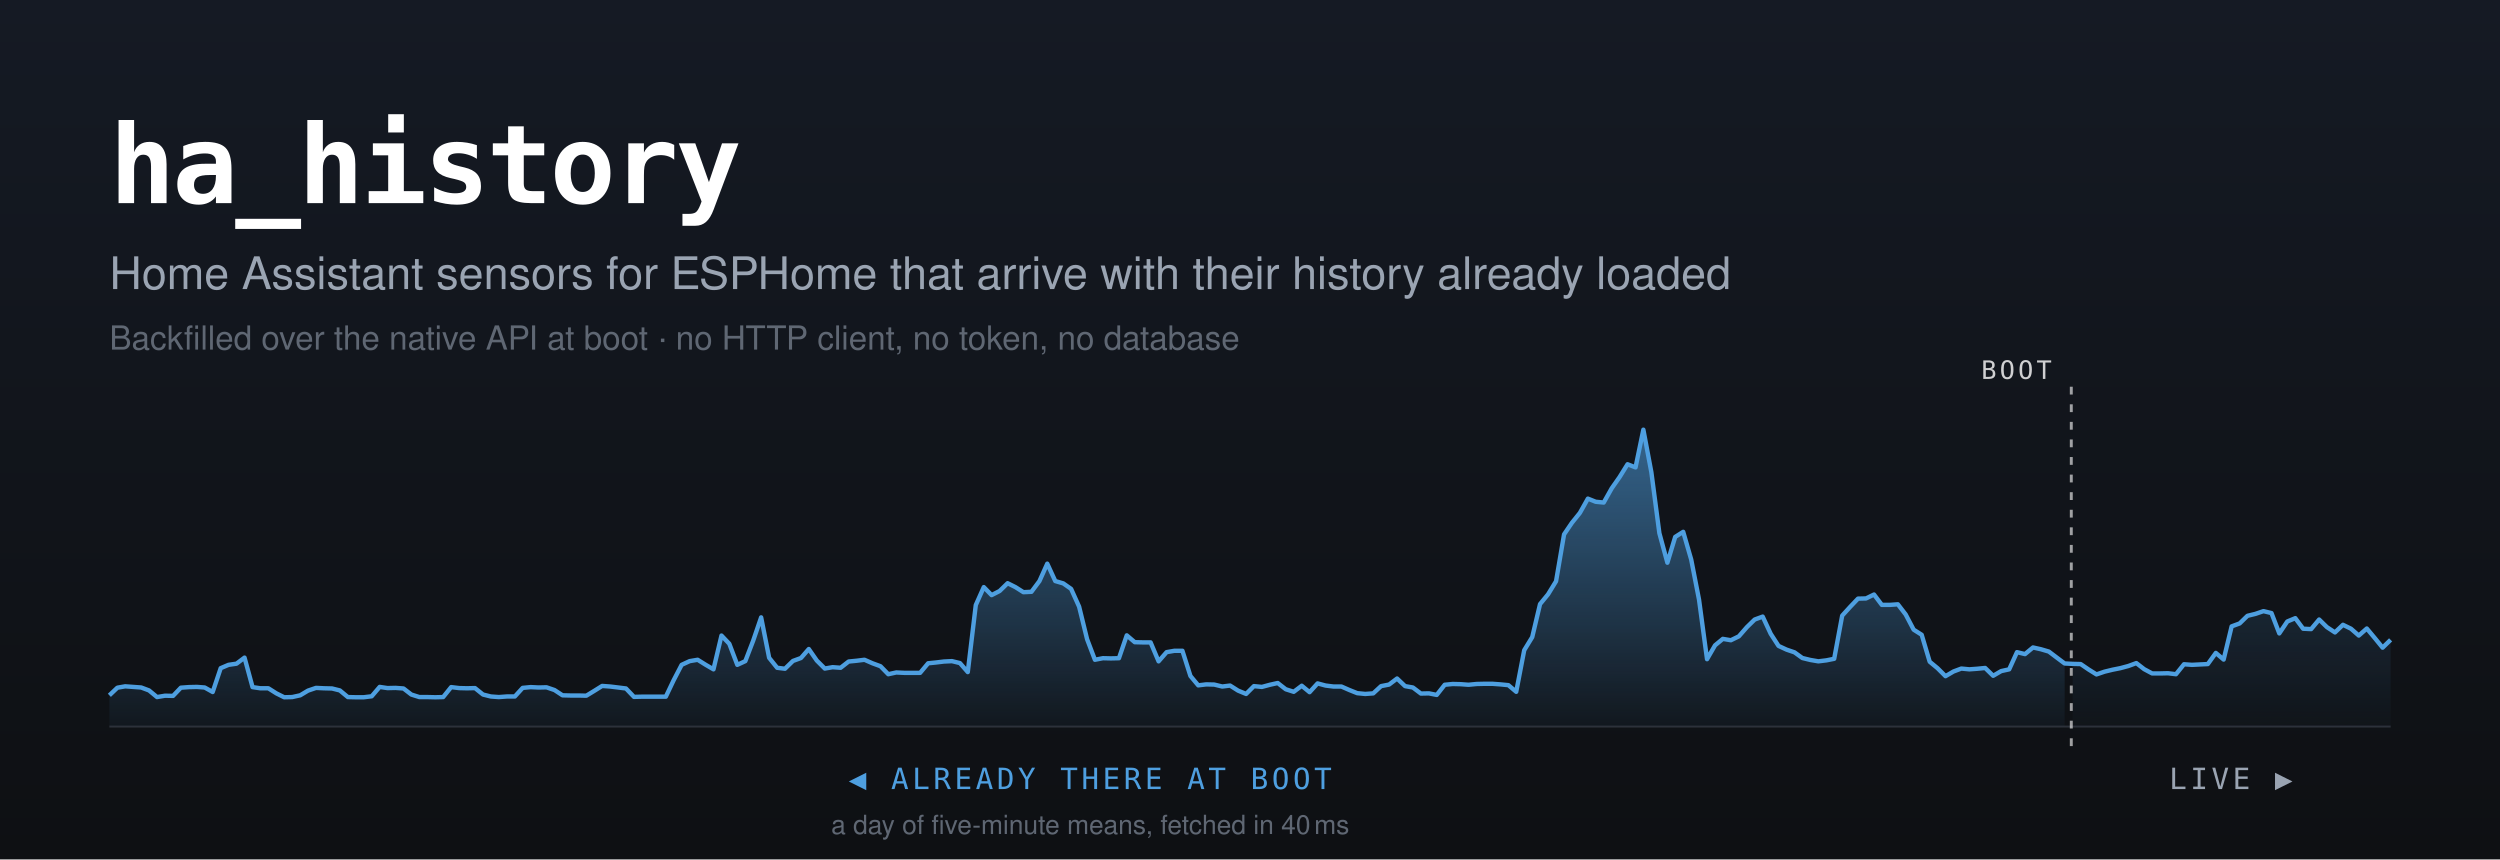
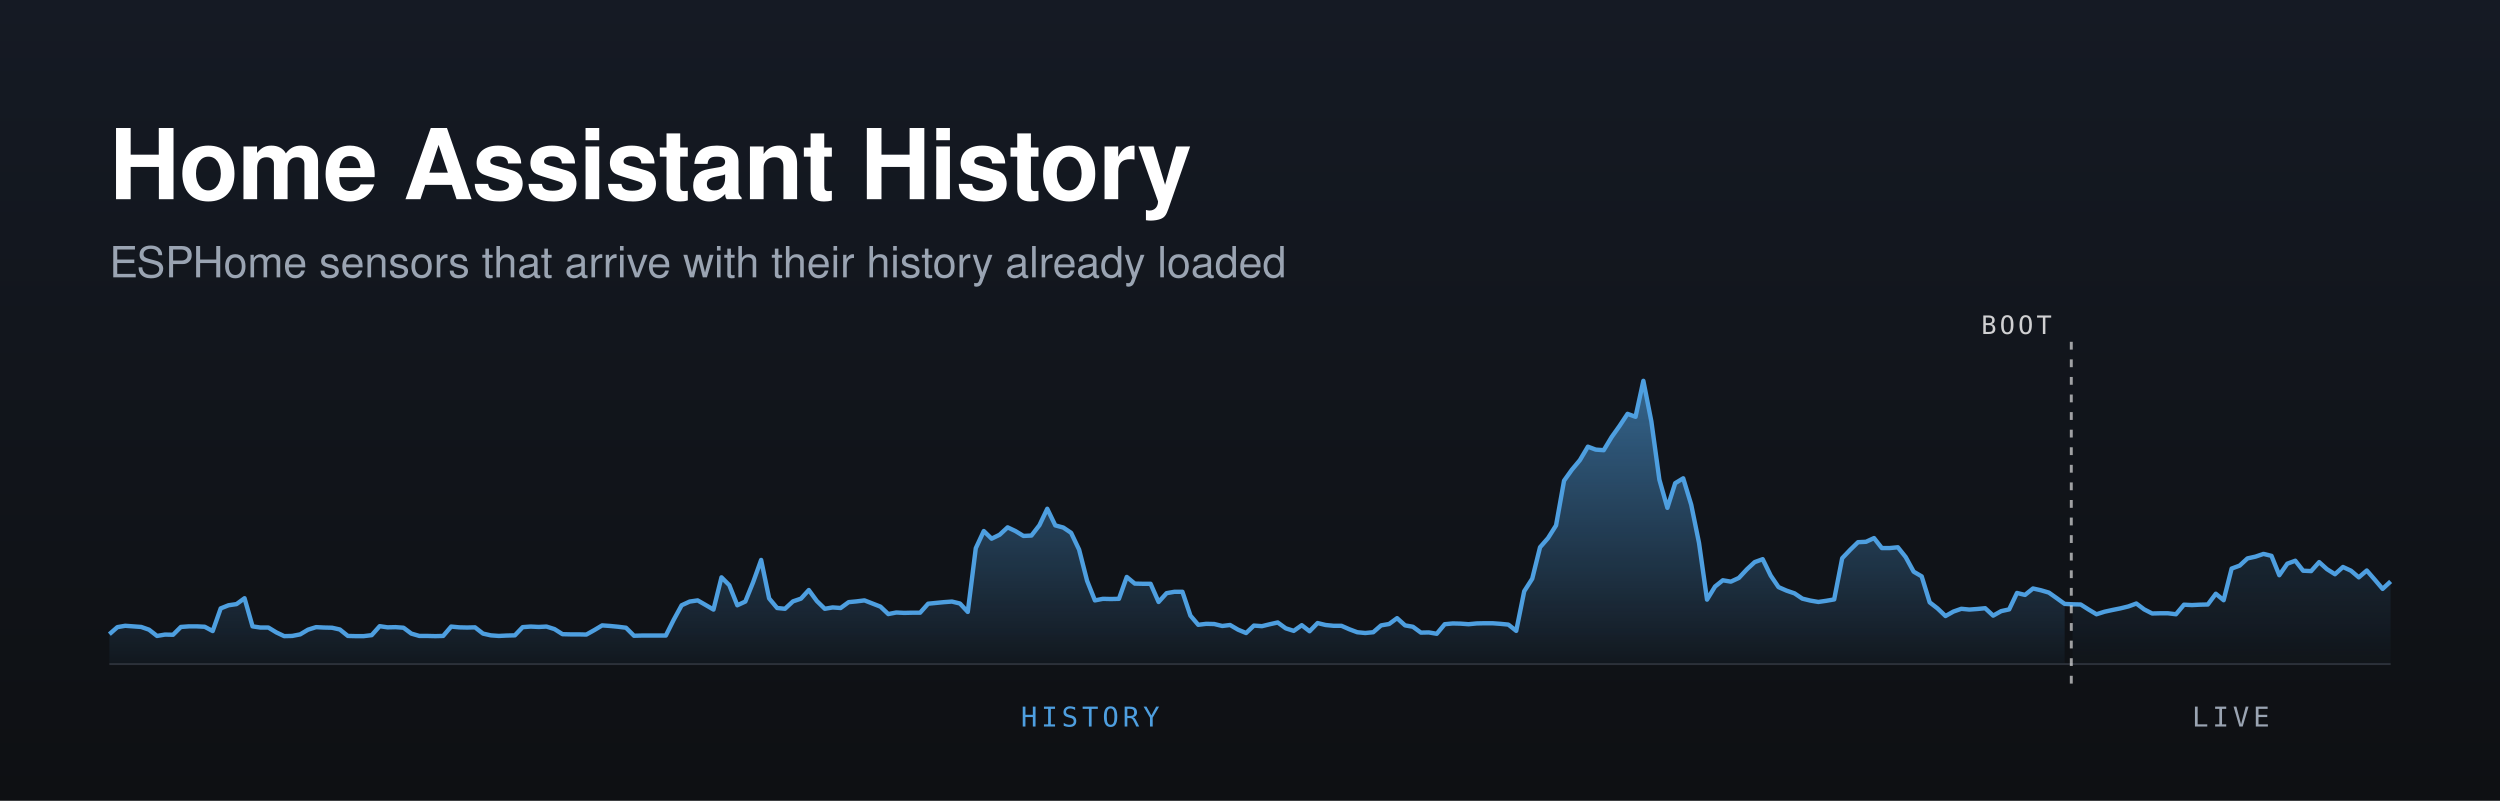
- <svg xmlns="http://www.w3.org/2000/svg" width="1280" height="440" viewBox="0 0 1280 440">
+ <svg xmlns="http://www.w3.org/2000/svg" width="1280" height="410" viewBox="0 0 1280 410">
  <defs>
    <linearGradient id="bg" x1="0" y1="0" x2="0" y2="1">
      <stop offset="0" stop-color="#151a24" />
      <stop offset="1" stop-color="#0E1013" />
    </linearGradient>
    <linearGradient id="hist" x1="0" y1="0" x2="0" y2="1">
      <stop offset="0" stop-color="#4E9FE0" stop-opacity="0.58" />
      <stop offset="1" stop-color="#4E9FE0" stop-opacity="0.04" />
    </linearGradient>
    <linearGradient id="live" x1="0" y1="0" x2="0" y2="1">
      <stop offset="0" stop-color="#4E9FE0" stop-opacity="0.13" />
      <stop offset="1" stop-color="#4E9FE0" stop-opacity="0.02" />
    </linearGradient>
  </defs>
-   <rect width="1280" height="440" fill="url(#bg)" />
-   <text x="56" y="104" font-family="Menlo, DejaVu Sans Mono, monospace" font-size="56" font-weight="700" fill="#FFFFFF" letter-spacing="-1.5">ha_history</text>
-   <text x="56" y="148" font-family="Helvetica Neue, Helvetica, Arial, sans-serif" font-size="23" fill="#9AA4B2">
-     Home Assistant sensors for ESPHome that arrive with their history already loaded
+   <rect width="1280" height="410" fill="url(#bg)" />
+   <text x="56" y="102" font-family="Helvetica Neue, Helvetica, Arial, sans-serif" font-size="50" font-weight="600" fill="#FFFFFF" letter-spacing="-0.5">Home Assistant History</text>
+   <text x="56" y="142" font-family="Helvetica Neue, Helvetica, Arial, sans-serif" font-size="22" fill="#9AA4B2">
+     ESPHome sensors that arrive with their history already loaded
  </text>
-   <text x="56" y="179" font-family="Helvetica Neue, Helvetica, Arial, sans-serif" font-size="17" fill="#5F6773">
-     Backfilled over the native API at boot · no HTTP client, no token, no database
-   </text>
-   <path d="M56.0,372 L56.0,356.0 L60.1,352.1 L64.1,351.4 L68.2,351.7 L72.3,352.0 L76.3,353.5 L80.4,356.9 L84.5,356.2 L88.6,356.3 L92.6,352.1 L96.7,351.8 L100.8,351.7 L104.8,352.0 L108.9,354.3 L113.0,342.1 L117.0,340.4 L121.1,339.8 L125.2,336.7 L129.3,351.8 L133.3,352.4 L137.4,352.4 L141.5,355.0 L145.5,357.0 L149.6,356.9 L153.7,356.0 L157.7,353.6 L161.8,352.2 L165.9,352.4 L170.0,352.5 L174.0,353.5 L178.1,356.9 L182.2,357.0 L186.2,357.0 L190.3,356.5 L194.4,351.7 L198.4,352.3 L202.5,352.2 L206.6,352.5 L210.6,355.6 L214.7,356.9 L218.8,356.9 L222.9,357.0 L226.9,356.9 L231.0,351.8 L235.1,352.3 L239.1,352.4 L243.2,352.3 L247.3,355.6 L251.3,356.6 L255.4,356.9 L259.5,356.6 L263.6,356.6 L267.6,352.2 L271.7,351.8 L275.8,352.0 L279.8,351.9 L283.9,353.3 L288.0,356.0 L292.0,356.1 L296.1,356.1 L300.2,356.2 L304.3,353.7 L308.3,351.2 L312.4,351.5 L316.5,352.0 L320.5,352.5 L324.6,356.8 L328.7,356.7 L332.7,356.7 L336.8,356.7 L340.9,356.7 L344.9,348.3 L349.0,340.4 L353.1,338.5 L357.2,337.8 L361.2,340.3 L365.3,342.7 L369.4,325.4 L373.4,329.6 L377.5,340.4 L381.6,338.5 L385.6,328.1 L389.7,316.1 L393.8,336.8 L397.9,341.9 L401.9,342.4 L406.0,338.4 L410.1,336.9 L414.1,332.3 L418.2,338.2 L422.3,342.3 L426.3,341.6 L430.4,341.9 L434.5,338.7 L438.6,338.3 L442.6,337.8 L446.7,339.6 L450.8,341.1 L454.8,345.2 L458.9,344.3 L463.0,344.5 L467.0,344.5 L471.1,344.5 L475.2,339.6 L479.2,339.2 L483.3,338.7 L487.4,338.5 L491.5,339.5 L495.5,344.1 L499.6,309.8 L503.7,300.6 L507.7,304.7 L511.8,302.6 L515.9,298.6 L519.9,300.6 L524.0,303.2 L528.1,303.0 L532.2,297.5 L536.2,288.6 L540.3,297.5 L544.4,298.7 L548.4,301.5 L552.5,310.6 L556.6,327.3 L560.6,337.8 L564.7,337.0 L568.8,337.1 L572.9,337.0 L576.9,325.3 L581.0,328.8 L585.1,328.9 L589.1,328.9 L593.2,338.6 L597.3,333.9 L601.3,333.2 L605.4,333.2 L609.5,346.1 L613.5,350.9 L617.6,350.4 L621.7,350.5 L625.8,351.5 L629.8,351.0 L633.9,353.6 L638.0,355.3 L642.0,351.3 L646.1,351.7 L650.2,350.6 L654.2,349.7 L658.3,352.9 L662.4,354.2 L666.5,351.1 L670.5,354.4 L674.6,349.9 L678.7,351.0 L682.7,351.5 L686.8,351.5 L690.9,353.3 L694.9,354.9 L699.0,355.3 L703.1,355.0 L707.1,351.3 L711.2,350.5 L715.3,347.4 L719.4,351.3 L723.4,352.0 L727.5,355.1 L731.6,355.0 L735.6,355.8 L739.7,350.6 L743.8,350.2 L747.8,350.3 L751.9,350.6 L756.0,350.2 L760.1,350.1 L764.1,350.1 L768.2,350.4 L772.3,350.8 L776.3,354.2 L780.4,332.9 L784.5,326.2 L788.5,309.3 L792.6,304.3 L796.7,297.6 L800.8,273.6 L804.8,267.7 L808.9,262.6 L813.0,255.3 L817.0,256.9 L821.1,257.3 L825.2,250.0 L829.2,244.3 L833.3,237.7 L837.4,239.3 L841.4,220.0 L845.5,241.8 L849.6,273.0 L853.7,288.1 L857.7,274.9 L861.8,272.3 L865.9,286.5 L869.9,307.0 L874.0,337.5 L878.1,330.4 L882.1,327.1 L886.2,327.8 L890.3,325.8 L894.4,321.1 L898.4,317.2 L902.5,315.7 L906.6,324.5 L910.6,330.7 L914.7,332.6 L918.8,334.0 L922.8,336.9 L926.9,337.9 L931.0,338.6 L935.1,338.1 L939.1,337.3 L943.2,315.2 L947.3,310.7 L951.3,306.5 L955.4,306.4 L959.5,304.4 L963.5,309.7 L967.6,309.7 L971.7,309.4 L975.7,314.6 L979.8,322.4 L983.9,325.0 L988.0,338.8 L992.0,342.1 L996.1,346.2 L1000.2,343.8 L1004.2,342.3 L1008.3,342.7 L1012.4,342.4 L1016.4,342.0 L1020.5,346.0 L1024.6,343.6 L1028.7,342.7 L1032.7,333.9 L1036.8,334.9 L1040.9,331.5 L1044.9,332.4 L1049.0,333.6 L1053.1,336.7 L1057.1,339.7 L1057.1,372 Z" fill="url(#hist)" />
-   <path d="M1061.2,372 L1061.2,339.9 L1065.3,340.0 L1069.4,342.8 L1073.4,345.3 L1077.5,343.9 L1081.6,342.9 L1085.6,342.1 L1089.7,341.0 L1093.8,339.5 L1097.8,342.6 L1101.9,344.8 L1106.0,344.8 L1110.0,344.7 L1114.1,345.2 L1118.2,340.1 L1122.3,340.4 L1126.3,340.2 L1130.4,340.0 L1134.5,334.3 L1138.5,337.7 L1142.6,320.7 L1146.7,319.2 L1150.7,315.3 L1154.8,314.3 L1158.9,312.9 L1163.0,313.9 L1167.0,324.3 L1171.1,318.2 L1175.2,316.5 L1179.2,321.9 L1183.3,322.1 L1187.4,317.2 L1191.4,321.1 L1195.5,323.8 L1199.6,319.9 L1203.7,321.9 L1207.7,325.4 L1211.8,321.8 L1215.9,326.7 L1219.9,331.6 L1224.0,327.6 L1224.0,372 Z" fill="url(#live)" />
-   <polyline points="56.0,356.0 60.1,352.1 64.1,351.4 68.2,351.7 72.3,352.0 76.3,353.5 80.4,356.9 84.5,356.2 88.6,356.3 92.6,352.1 96.7,351.8 100.8,351.7 104.8,352.0 108.9,354.3 113.0,342.1 117.0,340.4 121.1,339.8 125.2,336.7 129.3,351.8 133.3,352.4 137.4,352.4 141.5,355.0 145.5,357.0 149.6,356.9 153.7,356.0 157.7,353.6 161.8,352.2 165.9,352.4 170.0,352.5 174.0,353.5 178.1,356.9 182.2,357.0 186.2,357.0 190.3,356.5 194.4,351.7 198.4,352.3 202.5,352.2 206.6,352.5 210.6,355.6 214.7,356.9 218.8,356.9 222.9,357.0 226.9,356.9 231.0,351.8 235.1,352.3 239.1,352.4 243.2,352.3 247.3,355.6 251.3,356.6 255.4,356.9 259.5,356.6 263.6,356.6 267.6,352.2 271.7,351.8 275.8,352.0 279.8,351.9 283.9,353.3 288.0,356.0 292.0,356.1 296.1,356.1 300.2,356.2 304.3,353.7 308.3,351.2 312.4,351.5 316.5,352.0 320.5,352.5 324.6,356.8 328.7,356.7 332.7,356.7 336.8,356.7 340.9,356.7 344.9,348.3 349.0,340.4 353.1,338.5 357.2,337.8 361.2,340.3 365.3,342.7 369.4,325.4 373.4,329.6 377.5,340.4 381.6,338.5 385.6,328.1 389.7,316.1 393.8,336.8 397.9,341.9 401.9,342.4 406.0,338.4 410.1,336.9 414.1,332.3 418.2,338.2 422.3,342.3 426.3,341.6 430.4,341.9 434.5,338.7 438.6,338.3 442.6,337.8 446.7,339.6 450.8,341.1 454.8,345.2 458.9,344.3 463.0,344.5 467.0,344.5 471.1,344.5 475.2,339.6 479.2,339.2 483.3,338.7 487.4,338.5 491.5,339.5 495.5,344.1 499.6,309.8 503.7,300.6 507.7,304.7 511.8,302.6 515.9,298.6 519.9,300.6 524.0,303.2 528.1,303.0 532.2,297.5 536.2,288.6 540.3,297.5 544.4,298.7 548.4,301.5 552.5,310.6 556.6,327.3 560.6,337.8 564.7,337.0 568.8,337.1 572.9,337.0 576.9,325.3 581.0,328.8 585.1,328.9 589.1,328.9 593.2,338.6 597.3,333.9 601.3,333.2 605.4,333.2 609.5,346.1 613.5,350.9 617.6,350.4 621.7,350.5 625.8,351.5 629.8,351.0 633.9,353.6 638.0,355.3 642.0,351.3 646.1,351.7 650.2,350.6 654.2,349.7 658.3,352.9 662.4,354.2 666.5,351.1 670.5,354.4 674.6,349.9 678.7,351.0 682.7,351.5 686.8,351.5 690.9,353.3 694.9,354.9 699.0,355.3 703.1,355.0 707.1,351.3 711.2,350.5 715.3,347.4 719.4,351.3 723.4,352.0 727.5,355.1 731.6,355.0 735.6,355.8 739.7,350.6 743.8,350.2 747.8,350.3 751.9,350.6 756.0,350.2 760.1,350.1 764.1,350.1 768.2,350.4 772.3,350.8 776.3,354.2 780.4,332.9 784.5,326.2 788.5,309.3 792.6,304.3 796.7,297.6 800.8,273.6 804.8,267.7 808.9,262.6 813.0,255.3 817.0,256.9 821.1,257.3 825.2,250.0 829.2,244.3 833.3,237.7 837.4,239.3 841.4,220.0 845.5,241.8 849.6,273.0 853.7,288.1 857.7,274.9 861.8,272.3 865.9,286.5 869.9,307.0 874.0,337.5 878.1,330.4 882.1,327.1 886.2,327.8 890.3,325.8 894.4,321.1 898.4,317.2 902.5,315.7 906.6,324.5 910.6,330.7 914.7,332.6 918.8,334.0 922.8,336.9 926.9,337.9 931.0,338.6 935.1,338.1 939.1,337.3 943.2,315.2 947.3,310.7 951.3,306.5 955.4,306.4 959.5,304.4 963.5,309.7 967.6,309.7 971.7,309.4 975.7,314.6 979.8,322.4 983.9,325.0 988.0,338.8 992.0,342.1 996.1,346.2 1000.2,343.8 1004.2,342.3 1008.3,342.7 1012.4,342.4 1016.4,342.0 1020.5,346.0 1024.6,343.6 1028.7,342.7 1032.7,333.9 1036.8,334.9 1040.9,331.5 1044.9,332.4 1049.0,333.6 1053.1,336.7 1057.1,339.7 1061.2,339.9 1065.3,340.0 1069.4,342.8 1073.4,345.3 1077.5,343.9 1081.6,342.9 1085.6,342.1 1089.7,341.0 1093.8,339.5 1097.8,342.6 1101.9,344.8 1106.0,344.8 1110.0,344.7 1114.1,345.2 1118.2,340.1 1122.3,340.4 1126.3,340.2 1130.4,340.0 1134.5,334.3 1138.5,337.7 1142.6,320.7 1146.7,319.2 1150.7,315.3 1154.8,314.3 1158.9,312.9 1163.0,313.9 1167.0,324.3 1171.1,318.2 1175.2,316.5 1179.2,321.9 1183.3,322.1 1187.4,317.2 1191.4,321.1 1195.5,323.8 1199.6,319.9 1203.7,321.9 1207.7,325.4 1211.8,321.8 1215.9,326.7 1219.9,331.6 1224.0,327.6" fill="none" stroke="#4E9FE0" stroke-width="2.25" stroke-linejoin="round" />
-   <line x1="56" y1="372" x2="1224" y2="372" stroke="#2C313A" stroke-width="1" />
-   <line x1="1060.5" y1="198.0" x2="1060.5" y2="382" stroke="#FFFFFF" stroke-width="1.5" stroke-opacity="0.6" stroke-dasharray="4 5" />
-   <text x="1050.5" y="194.0" text-anchor="end" font-family="Menlo, DejaVu Sans Mono, monospace" font-size="13" fill="#FFFFFF" fill-opacity="0.8" letter-spacing="1.6">BOOT</text>
-   <text x="558.2" y="404" text-anchor="middle" font-family="Menlo, DejaVu Sans Mono, monospace" font-size="15" fill="#4E9FE0" letter-spacing="1.8">◀  ALREADY THERE AT BOOT</text>
-   <text x="558.2" y="427" text-anchor="middle" font-family="Helvetica Neue, Helvetica, Arial, sans-serif" font-size="13.5" fill="#5F6773">a day of five-minute means, fetched in 40 ms</text>
-   <text x="1142.2" y="404" text-anchor="middle" font-family="Menlo, DejaVu Sans Mono, monospace" font-size="15" fill="#9AA4B2" letter-spacing="1.8">LIVE  ▶</text>
+   <path d="M56.0,340 L56.0,324.7 L60.1,321.1 L64.1,320.4 L68.2,320.7 L72.3,321.0 L76.3,322.4 L80.4,325.6 L84.5,324.9 L88.6,325.0 L92.6,321.0 L96.7,320.7 L100.8,320.7 L104.8,320.9 L108.9,323.1 L113.0,311.5 L117.0,309.9 L121.1,309.3 L125.2,306.3 L129.3,320.7 L133.3,321.3 L137.4,321.3 L141.5,323.8 L145.5,325.7 L149.6,325.6 L153.7,324.8 L157.7,322.4 L161.8,321.1 L165.9,321.3 L170.0,321.4 L174.0,322.3 L178.1,325.6 L182.2,325.7 L186.2,325.7 L190.3,325.2 L194.4,320.6 L198.4,321.2 L202.5,321.1 L206.6,321.4 L210.6,324.4 L214.7,325.6 L218.8,325.6 L222.9,325.7 L226.9,325.6 L231.0,320.8 L235.1,321.2 L239.1,321.3 L243.2,321.2 L247.3,324.4 L251.3,325.3 L255.4,325.6 L259.5,325.4 L263.6,325.3 L267.6,321.1 L271.7,320.8 L275.8,321.0 L279.8,320.8 L283.9,322.1 L288.0,324.7 L292.0,324.8 L296.1,324.8 L300.2,324.9 L304.3,322.6 L308.3,320.2 L312.4,320.5 L316.5,320.9 L320.5,321.4 L324.6,325.5 L328.7,325.4 L332.7,325.4 L336.8,325.4 L340.9,325.4 L344.9,317.4 L349.0,309.9 L353.1,308.0 L357.2,307.4 L361.2,309.7 L365.3,312.1 L369.4,295.6 L373.4,299.6 L377.5,309.9 L381.6,308.0 L385.6,298.1 L389.7,286.7 L393.8,306.4 L397.9,311.3 L401.9,311.7 L406.0,307.9 L410.1,306.5 L414.1,302.1 L418.2,307.7 L422.3,311.7 L426.3,311.0 L430.4,311.3 L434.5,308.3 L438.6,307.9 L442.6,307.4 L446.7,309.0 L450.8,310.6 L454.8,314.4 L458.9,313.6 L463.0,313.8 L467.0,313.7 L471.1,313.7 L475.2,309.1 L479.2,308.7 L483.3,308.3 L487.4,308.0 L491.5,309.0 L495.5,313.3 L499.6,280.7 L503.7,271.9 L507.7,275.8 L511.8,273.8 L515.9,270.0 L519.9,271.9 L524.0,274.4 L528.1,274.2 L532.2,268.9 L536.2,260.5 L540.3,269.0 L544.4,270.1 L548.4,272.8 L552.5,281.4 L556.6,297.4 L560.6,307.4 L564.7,306.6 L568.8,306.7 L572.9,306.6 L576.9,295.4 L581.0,298.8 L585.1,298.9 L589.1,298.9 L593.2,308.2 L597.3,303.7 L601.3,303.0 L605.4,303.0 L609.5,315.2 L613.5,319.9 L617.6,319.4 L621.7,319.5 L625.8,320.5 L629.8,320.0 L633.9,322.4 L638.0,324.1 L642.0,320.3 L646.1,320.6 L650.2,319.6 L654.2,318.7 L658.3,321.7 L662.4,323.0 L666.5,320.1 L670.5,323.2 L674.6,319.0 L678.7,320.0 L682.7,320.4 L686.8,320.4 L690.9,322.2 L694.9,323.7 L699.0,324.1 L703.1,323.7 L707.1,320.2 L711.2,319.5 L715.3,316.5 L719.4,320.2 L723.4,320.9 L727.5,323.9 L731.6,323.8 L735.6,324.5 L739.7,319.6 L743.8,319.2 L747.8,319.3 L751.9,319.6 L756.0,319.2 L760.1,319.1 L764.1,319.1 L768.2,319.4 L772.3,319.8 L776.3,323.0 L780.4,302.7 L784.5,296.3 L788.5,280.2 L792.6,275.5 L796.7,269.0 L800.8,246.1 L804.8,240.5 L808.9,235.6 L813.0,228.7 L817.0,230.2 L821.1,230.5 L825.2,223.7 L829.2,218.1 L833.3,211.9 L837.4,213.4 L841.4,195.0 L845.5,215.8 L849.6,245.6 L853.7,260.0 L857.7,247.4 L861.8,244.9 L865.9,258.4 L869.9,278.0 L874.0,307.0 L878.1,300.3 L882.1,297.1 L886.2,297.8 L890.3,295.9 L894.4,291.5 L898.4,287.8 L902.5,286.3 L906.6,294.7 L910.6,300.6 L914.7,302.4 L918.8,303.8 L922.8,306.5 L926.9,307.5 L931.0,308.2 L935.1,307.6 L939.1,306.9 L943.2,285.8 L947.3,281.5 L951.3,277.6 L955.4,277.4 L959.5,275.5 L963.5,280.6 L967.6,280.6 L971.7,280.2 L975.7,285.2 L979.8,292.7 L983.9,295.1 L988.0,308.4 L992.0,311.5 L996.1,315.4 L1000.2,313.1 L1004.2,311.7 L1008.3,312.1 L1012.4,311.8 L1016.4,311.4 L1020.5,315.2 L1024.6,312.9 L1028.7,312.0 L1032.7,303.6 L1036.8,304.6 L1040.9,301.3 L1044.9,302.2 L1049.0,303.4 L1053.1,306.3 L1057.1,309.2 L1057.1,340 Z" fill="url(#hist)" />
+   <path d="M1061.2,340 L1061.2,309.4 L1065.3,309.5 L1069.4,312.1 L1073.4,314.5 L1077.5,313.2 L1081.6,312.3 L1085.6,311.5 L1089.7,310.5 L1093.8,309.0 L1097.8,312.0 L1101.9,314.1 L1106.0,314.0 L1110.0,314.0 L1114.1,314.5 L1118.2,309.6 L1122.3,309.8 L1126.3,309.6 L1130.4,309.5 L1134.5,304.0 L1138.5,307.3 L1142.6,291.1 L1146.7,289.6 L1150.7,285.9 L1154.8,285.0 L1158.9,283.6 L1163.0,284.6 L1167.0,294.5 L1171.1,288.6 L1175.2,287.1 L1179.2,292.2 L1183.3,292.4 L1187.4,287.8 L1191.4,291.4 L1195.5,294.0 L1199.6,290.3 L1203.7,292.2 L1207.7,295.6 L1211.8,292.1 L1215.9,296.8 L1219.9,301.5 L1224.0,297.7 L1224.0,340 Z" fill="url(#live)" />
+   <polyline points="56.0,324.7 60.1,321.1 64.1,320.4 68.2,320.7 72.3,321.0 76.3,322.4 80.4,325.6 84.5,324.9 88.6,325.0 92.6,321.0 96.7,320.7 100.8,320.7 104.8,320.9 108.9,323.1 113.0,311.5 117.0,309.9 121.1,309.3 125.2,306.3 129.3,320.7 133.3,321.3 137.4,321.3 141.5,323.8 145.5,325.7 149.6,325.6 153.7,324.8 157.7,322.4 161.8,321.1 165.9,321.3 170.0,321.4 174.0,322.3 178.1,325.6 182.2,325.7 186.2,325.7 190.3,325.2 194.4,320.6 198.4,321.2 202.5,321.1 206.6,321.4 210.6,324.4 214.7,325.6 218.8,325.6 222.9,325.7 226.9,325.6 231.0,320.8 235.1,321.2 239.1,321.3 243.2,321.2 247.3,324.4 251.3,325.3 255.4,325.6 259.5,325.4 263.6,325.3 267.6,321.1 271.7,320.8 275.8,321.0 279.8,320.8 283.9,322.1 288.0,324.7 292.0,324.8 296.1,324.8 300.2,324.9 304.3,322.6 308.3,320.2 312.4,320.5 316.5,320.9 320.5,321.4 324.6,325.5 328.7,325.4 332.7,325.4 336.8,325.4 340.9,325.4 344.9,317.4 349.0,309.9 353.1,308.0 357.2,307.4 361.2,309.7 365.3,312.1 369.4,295.6 373.4,299.6 377.5,309.9 381.6,308.0 385.6,298.1 389.7,286.7 393.8,306.4 397.9,311.3 401.9,311.7 406.0,307.9 410.1,306.5 414.1,302.1 418.2,307.7 422.3,311.7 426.3,311.0 430.4,311.3 434.5,308.3 438.6,307.9 442.6,307.4 446.7,309.0 450.8,310.6 454.8,314.4 458.9,313.6 463.0,313.8 467.0,313.7 471.1,313.7 475.2,309.1 479.2,308.7 483.3,308.3 487.4,308.0 491.5,309.0 495.5,313.3 499.6,280.7 503.7,271.9 507.7,275.8 511.8,273.8 515.9,270.0 519.9,271.9 524.0,274.4 528.1,274.2 532.2,268.9 536.2,260.5 540.3,269.0 544.4,270.1 548.4,272.8 552.5,281.4 556.6,297.4 560.6,307.4 564.7,306.6 568.8,306.7 572.9,306.6 576.9,295.4 581.0,298.8 585.1,298.9 589.1,298.9 593.2,308.2 597.3,303.7 601.3,303.0 605.4,303.0 609.5,315.2 613.5,319.9 617.6,319.4 621.7,319.5 625.8,320.5 629.8,320.0 633.9,322.4 638.0,324.1 642.0,320.3 646.1,320.6 650.2,319.6 654.2,318.7 658.3,321.7 662.4,323.0 666.5,320.1 670.5,323.2 674.6,319.0 678.7,320.0 682.7,320.4 686.8,320.4 690.9,322.2 694.9,323.7 699.0,324.1 703.1,323.7 707.1,320.2 711.2,319.5 715.3,316.5 719.4,320.2 723.4,320.9 727.5,323.9 731.6,323.8 735.6,324.5 739.7,319.6 743.8,319.2 747.8,319.3 751.9,319.6 756.0,319.2 760.1,319.1 764.1,319.1 768.2,319.4 772.3,319.8 776.3,323.0 780.4,302.7 784.5,296.3 788.5,280.2 792.6,275.5 796.7,269.0 800.8,246.1 804.8,240.5 808.9,235.6 813.0,228.7 817.0,230.2 821.1,230.5 825.2,223.7 829.2,218.1 833.3,211.9 837.4,213.4 841.4,195.0 845.5,215.8 849.6,245.6 853.7,260.0 857.7,247.4 861.8,244.9 865.9,258.4 869.9,278.0 874.0,307.0 878.1,300.3 882.1,297.1 886.2,297.8 890.3,295.9 894.4,291.5 898.4,287.8 902.5,286.3 906.6,294.7 910.6,300.6 914.7,302.4 918.8,303.8 922.8,306.5 926.9,307.5 931.0,308.2 935.1,307.6 939.1,306.9 943.2,285.8 947.3,281.5 951.3,277.6 955.4,277.4 959.5,275.5 963.5,280.6 967.6,280.6 971.7,280.2 975.7,285.2 979.8,292.7 983.9,295.1 988.0,308.4 992.0,311.5 996.1,315.4 1000.2,313.1 1004.2,311.7 1008.3,312.1 1012.4,311.8 1016.4,311.4 1020.5,315.2 1024.6,312.9 1028.7,312.0 1032.7,303.6 1036.8,304.6 1040.9,301.3 1044.9,302.2 1049.0,303.4 1053.1,306.3 1057.1,309.2 1061.2,309.4 1065.3,309.5 1069.4,312.1 1073.4,314.5 1077.5,313.2 1081.6,312.3 1085.6,311.5 1089.7,310.5 1093.8,309.0 1097.8,312.0 1101.9,314.1 1106.0,314.0 1110.0,314.0 1114.1,314.5 1118.2,309.6 1122.3,309.8 1126.3,309.6 1130.4,309.5 1134.5,304.0 1138.5,307.3 1142.6,291.1 1146.7,289.6 1150.7,285.9 1154.8,285.0 1158.9,283.6 1163.0,284.6 1167.0,294.5 1171.1,288.6 1175.2,287.1 1179.2,292.2 1183.3,292.4 1187.4,287.8 1191.4,291.4 1195.5,294.0 1199.6,290.3 1203.7,292.2 1207.7,295.6 1211.8,292.1 1215.9,296.8 1219.9,301.5 1224.0,297.7" fill="none" stroke="#4E9FE0" stroke-width="2.25" stroke-linejoin="round" />
+   <line x1="56" y1="340" x2="1224" y2="340" stroke="#2C313A" stroke-width="1" />
+   <line x1="1060.5" y1="175.0" x2="1060.5" y2="350" stroke="#FFFFFF" stroke-width="1.5" stroke-opacity="0.6" stroke-dasharray="4 5" />
+   <text x="1050.5" y="171.0" text-anchor="end" font-family="Menlo, DejaVu Sans Mono, monospace" font-size="13" fill="#FFFFFF" fill-opacity="0.8" letter-spacing="1.6">BOOT</text>
+   <text x="558.2" y="372" text-anchor="middle" font-family="Menlo, DejaVu Sans Mono, monospace" font-size="14" fill="#4E9FE0" letter-spacing="2">HISTORY</text>
+   <text x="1142.2" y="372" text-anchor="middle" font-family="Menlo, DejaVu Sans Mono, monospace" font-size="14" fill="#9AA4B2" letter-spacing="2">LIVE</text>
</svg>
